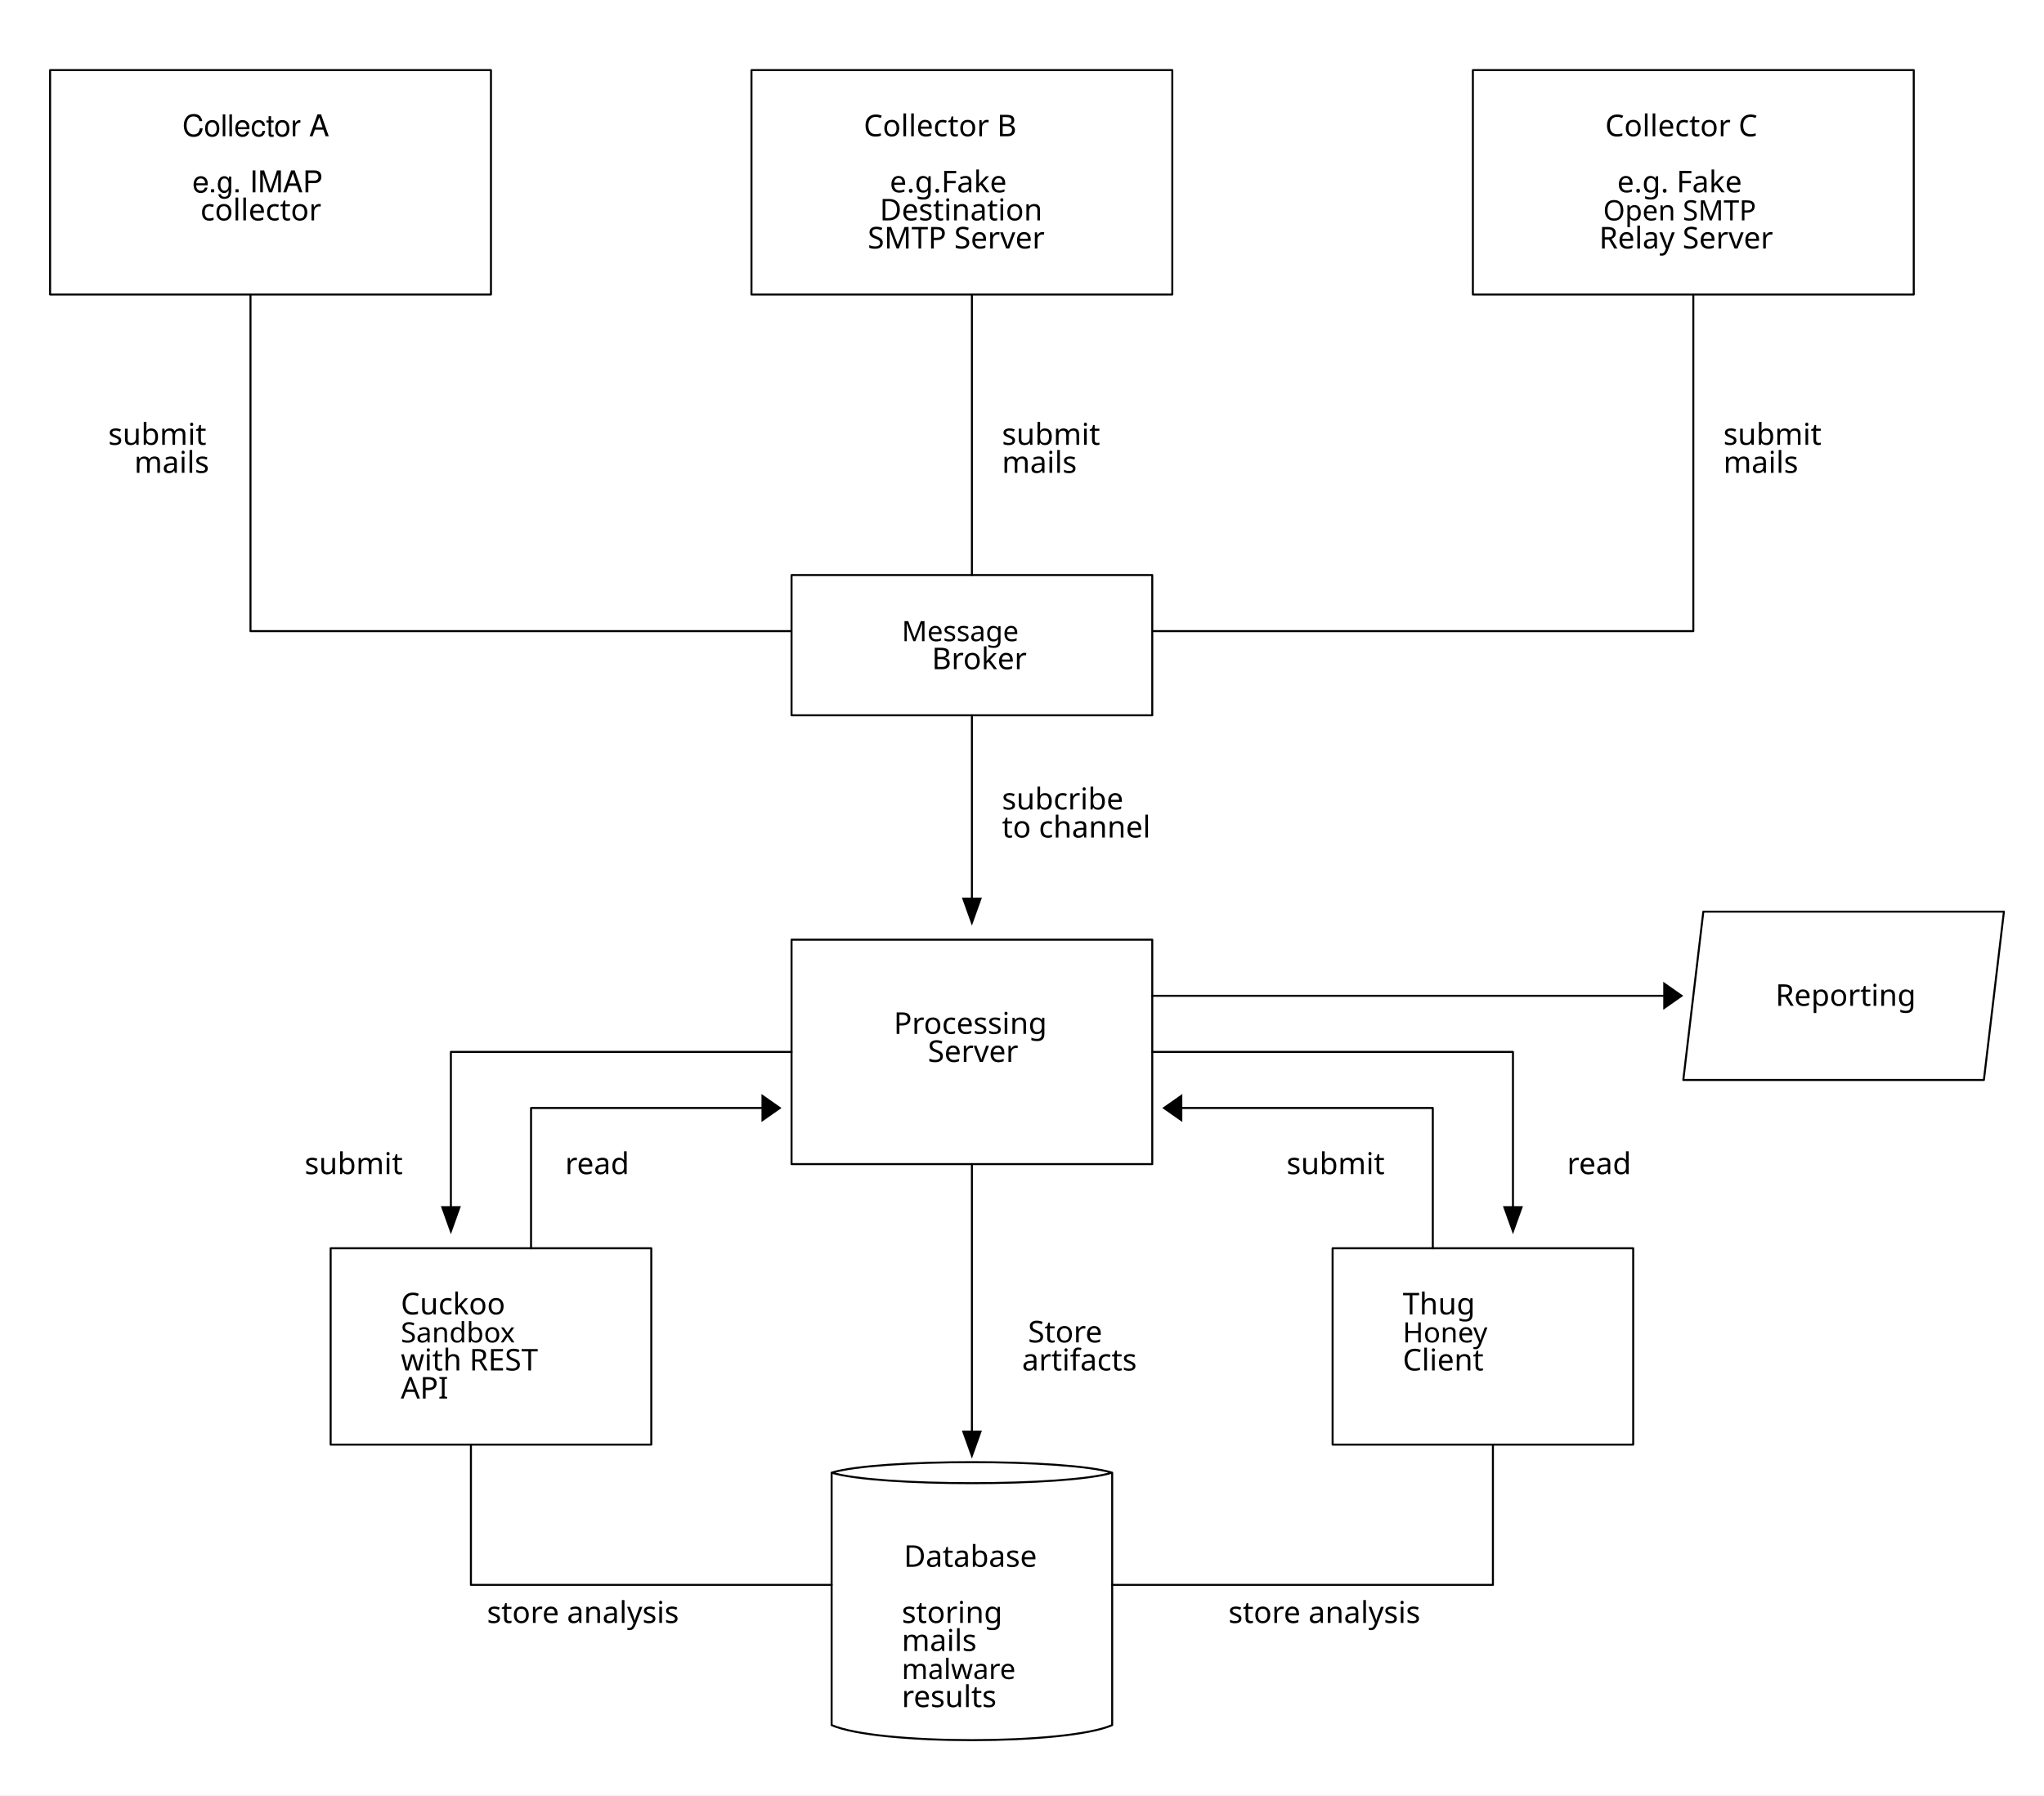
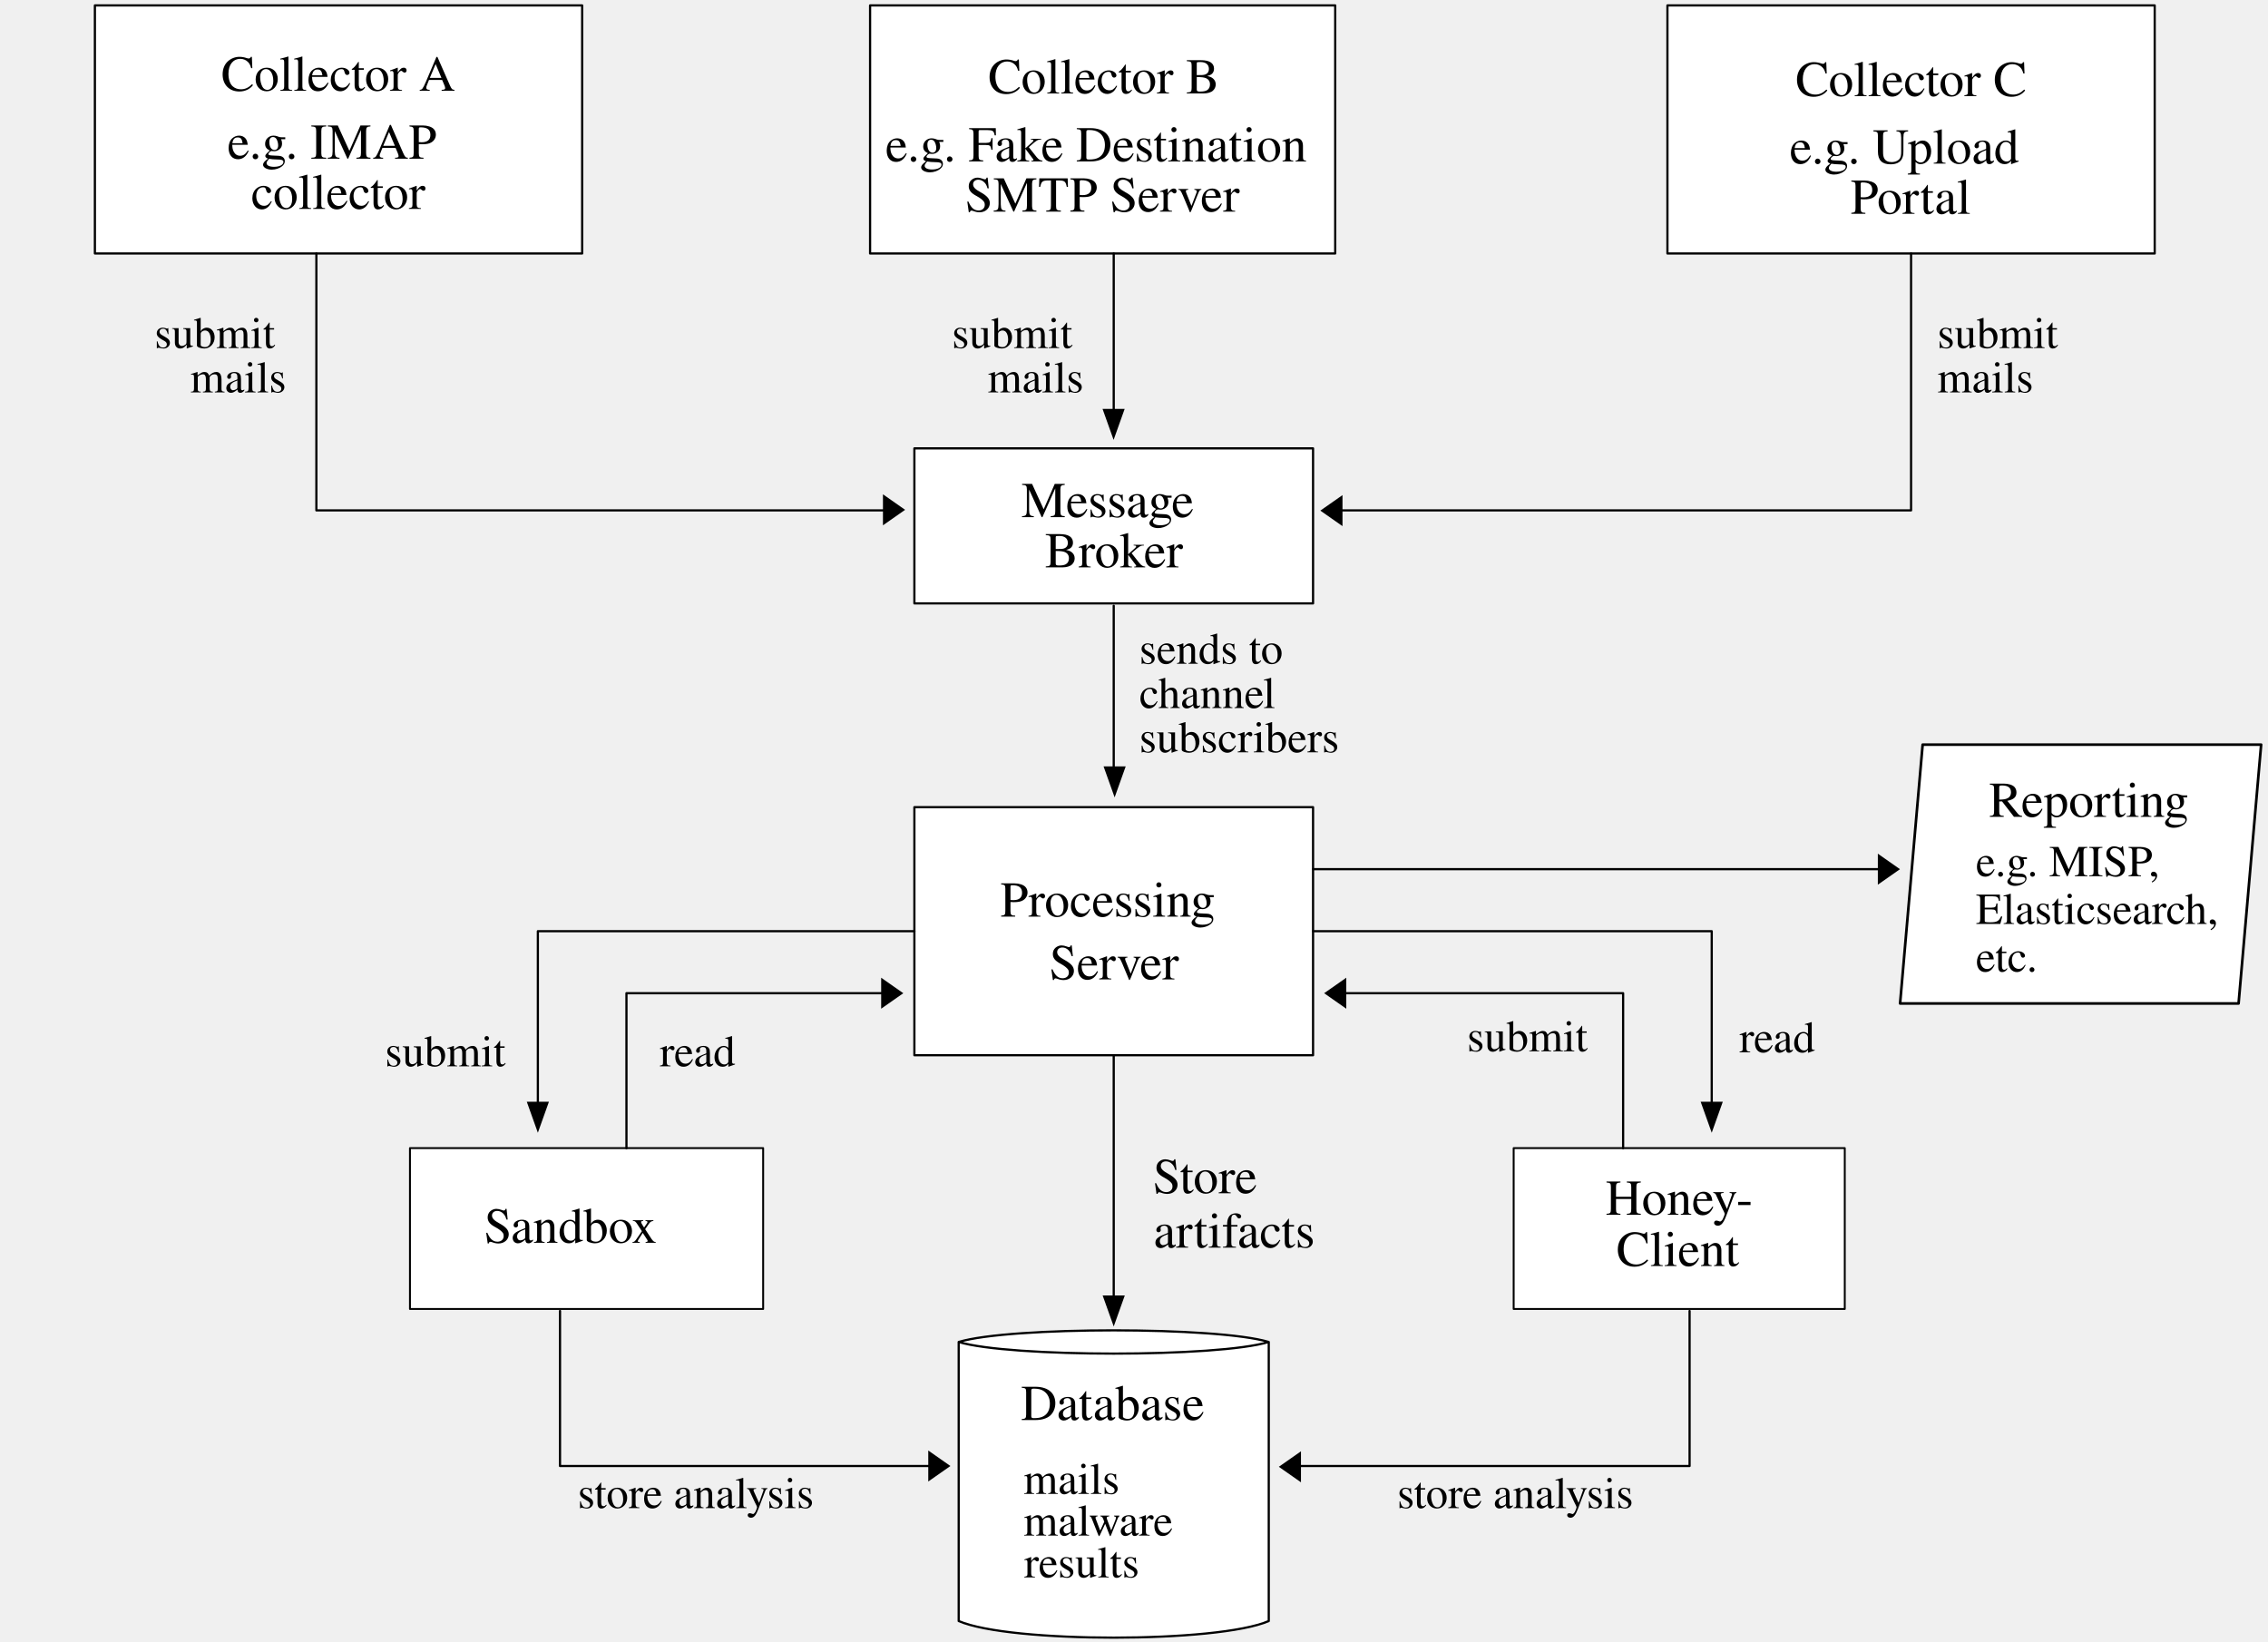
- <svg xmlns="http://www.w3.org/2000/svg" width="1020" height="896" shape-rendering="geometricPrecision" version="1.0" id="svg161">
-   <defs id="defs9">
-     <filter id="f2" x="0" y="0" width="200%" height="200%">
-       <feOffset result="offOut" in="SourceGraphic" dx="5" dy="5" id="feOffset2" />
-       <feGaussianBlur result="blurOut" in="offOut" stdDeviation="3" id="feGaussianBlur4" />
-       <feBlend in="SourceGraphic" in2="blurOut" mode="normal" id="feBlend6" />
+ <svg xmlns="http://www.w3.org/2000/svg" width="1024" height="741" shape-rendering="geometricPrecision" version="1.0" id="svg1178">
+   <defs id="defs1026">
+     <rect x="1117.659" y="-84.812" width="1151.853" height="904.004" id="rect138185" />
+     <rect x="1204.792" y="-32.74" width="380.06" height="356.686" id="rect15618" />
+     <filter id="f2" x="0" y="0" width="2" height="2">
+       <feOffset result="offOut" in="SourceGraphic" dx="5" dy="5" id="feOffset1019" />
+       <feGaussianBlur result="blurOut" in="offOut" stdDeviation="3" id="feGaussianBlur1021" />
+       <feBlend in="SourceGraphic" in2="blurOut" mode="normal" id="feBlend1023" />
    </filter>
+     <rect x="1204.792" y="-32.74" width="380.06" height="356.686" id="rect15618-3" />
  </defs>
-   <g stroke-width="1" stroke-linecap="square" stroke-linejoin="round" id="g159">
-     <rect x="0" y="0" width="1020" height="896" style="fill: #ffffff" id="rect11" />
-     <path stroke="white" stroke-width="1" stroke-linecap="round" stroke-linejoin="round" fill="#ffffff" d="M415.0 735.0 C438.0 742.0 532.0 742.0 555.0 735.0 C532.0 728.0 438.0 728.0 415.0 735.0 M415.0 735.0 L415.0 861.0 C438.0 871.0 532.0 871.0 555.0 861.0 L555.0 735.0 " id="path13" />
-     <path stroke="#000000" stroke-width="1" stroke-linecap="round" stroke-linejoin="round" fill="none" d="M415.0 735.0 C438.0 742.0 532.0 742.0 555.0 735.0 C532.0 728.0 438.0 728.0 415.0 735.0 M415.0 735.0 L415.0 861.0 C438.0 871.0 532.0 871.0 555.0 861.0 L555.0 735.0 " id="path15" />
-     <path stroke="#000000" stroke-width="1" stroke-linecap="round" stroke-linejoin="round" fill="white" d="M25.0 35.0 L25.0 147.0 L245.0 147.0 L245.0 35.0 z" id="path17" />
-     <path stroke="#000000" stroke-width="1" stroke-linecap="round" stroke-linejoin="round" fill="white" d="M735.0 35.0 L955.0 35.0 L955.0 147.0 L735.0 147.0 z" id="path19" />
-     <path stroke="#000000" stroke-width="1" stroke-linecap="round" stroke-linejoin="round" fill="white" d="M375.0 35.0 L585.0 35.0 L585.0 147.0 L375.0 147.0 z" id="path21" />
-     <path stroke="#000000" stroke-width="1" stroke-linecap="round" stroke-linejoin="round" fill="none" d="M125.0 147.0 L125.0 315.0 L395.0 315.0 " id="path23" />
-     <path stroke="#000000" stroke-width="1" stroke-linecap="round" stroke-linejoin="round" fill="none" d="M845.0 147.0 L845.0 315.0 L575.0 315.0 " id="path25" />
-     <path stroke="#000000" stroke-width="1" stroke-linecap="round" stroke-linejoin="round" fill="white" d="M395.0 469.0 L575.0 469.0 L575.0 581.0 L395.0 581.0 z" id="path27" />
-     <path stroke="#000000" stroke-width="1" stroke-linecap="round" stroke-linejoin="round" fill="white" d="M325.0 623.0 L165.0 623.0 L165.0 721.0 L325.0 721.0 z" id="path29" />
-     <path stroke="#000000" stroke-width="1" stroke-linecap="round" stroke-linejoin="round" fill="white" d="M815.0 623.0 L815.0 721.0 L665.0 721.0 L665.0 623.0 z" id="path31" />
-     <path stroke="#000000" stroke-width="1" stroke-linecap="round" stroke-linejoin="round" fill="white" d="M575.0 287.0 L575.0 357.0 L395.0 357.0 L395.0 287.0 z" id="path33" />
-     <path stroke="#000000" stroke-width="1" stroke-linecap="round" stroke-linejoin="round" fill="white" d="M850.0 455.0 L1000.0 455.0 L990.0 539.0 L840.0 539.0 z" id="path35" />
-     <path stroke="#000000" stroke-width="1" stroke-linecap="round" stroke-linejoin="round" fill="none" d="M755.0 609.0 L755.0 525.0 L575.0 525.0 " id="path37" />
-     <path stroke="#000000" stroke-width="1" stroke-linecap="round" stroke-linejoin="round" fill="none" d="M395.0 525.0 L225.0 525.0 L225.0 609.0 " id="path39" />
-     <path stroke="#000000" stroke-width="1" stroke-linecap="round" stroke-linejoin="round" fill="none" d="M555.0 791.0 L745.0 791.0 L745.0 721.0 " id="path41" />
-     <path stroke="#000000" stroke-width="1" stroke-linecap="round" stroke-linejoin="round" fill="none" d="M235.0 721.0 L235.0 791.0 L415.0 791.0 " id="path43" />
-     <path stroke="#000000" stroke-width="1" stroke-linecap="round" stroke-linejoin="round" fill="none" d="M715.0 623.0 L715.0 553.0 L585.0 553.0 " id="path45" />
-     <path stroke="#000000" stroke-width="1" stroke-linecap="round" stroke-linejoin="round" fill="none" d="M385.0 553.0 L265.0 553.0 L265.0 623.0 " id="path47" />
-     <path stroke="none" stroke-width="1" stroke-linecap="round" stroke-linejoin="round" fill="#000000" d="M480.0 448.0 L485.0 462.0 L490.0 448.0 z" id="path49" />
-     <path stroke="none" stroke-width="1" stroke-linecap="round" stroke-linejoin="round" fill="#000000" d="M830.0 490.0 L840.0 497.0 L830.0 504.0 z" id="path51" />
-     <path stroke="none" stroke-width="1" stroke-linecap="round" stroke-linejoin="round" fill="#000000" d="M380.0 546.0 L390.0 553.0 L380.0 560.0 z" id="path53" />
-     <path stroke="none" stroke-width="1" stroke-linecap="round" stroke-linejoin="round" fill="#000000" d="M590.0 546.0 L580.0 553.0 L590.0 560.0 z" id="path55" />
-     <path stroke="none" stroke-width="1" stroke-linecap="round" stroke-linejoin="round" fill="#000000" d="M220.0 602.0 L225.0 616.0 L230.0 602.0 z" id="path57" />
-     <path stroke="none" stroke-width="1" stroke-linecap="round" stroke-linejoin="round" fill="#000000" d="M750.0 602.0 L755.0 616.0 L760.0 602.0 z" id="path59" />
-     <path stroke="none" stroke-width="1" stroke-linecap="round" stroke-linejoin="round" fill="#000000" d="M480.0 714.0 L485.0 728.0 L490.0 714.0 z" id="path61" />
-     <path stroke="#000000" stroke-width="1" stroke-linecap="round" stroke-linejoin="round" fill="none" d="M485.0 287.0 L485.0 147.0 " id="path63" />
-     <path stroke="#000000" stroke-width="1" stroke-linecap="round" stroke-linejoin="round" fill="none" d="M485.0 357.0 L485.0 455.0 " id="path65" />
-     <path stroke="#000000" stroke-width="1" stroke-linecap="round" stroke-linejoin="round" fill="none" d="M485.0 721.0 L485.0 581.0 " id="path67" />
-     <path stroke="#000000" stroke-width="1" stroke-linecap="round" stroke-linejoin="round" fill="none" d="M575.0 497.0 L835.0 497.0 " id="path69" />
-     <text x="513" y="670" font-family="Courier" font-size="15" stroke="none" fill="#000000" id="text71">
-       <tspan style="-inkscape-font-specification:sans-serif;font-family:sans-serif;font-weight:normal;font-style:normal;font-stretch:normal;font-variant:normal" id="tspan233">Store</tspan>
-     </text>
-     <text x="510" y="684" font-family="Courier" font-size="15" stroke="none" fill="#000000" id="text73">
-       <tspan style="-inkscape-font-specification:sans-serif;font-family:sans-serif;font-weight:normal;font-style:normal;font-stretch:normal;font-variant:normal" id="tspan235">artifacts</tspan>
-     </text>
-     <text x="451" y="782" font-family="Courier" font-size="15" stroke="none" fill="#000000" id="text75">
-       <tspan style="-inkscape-font-specification:sans-serif;font-family:sans-serif;font-weight:normal;font-style:normal;font-stretch:normal;font-variant:normal" id="tspan251">Database</tspan>
-     </text>
-     <text x="613" y="810" font-family="Courier" font-size="15" stroke="none" fill="#000000" id="text77">
-       <tspan style="-inkscape-font-specification:sans-serif;font-family:sans-serif;font-weight:normal;font-style:normal;font-stretch:normal;font-variant:normal" id="tspan261">store analysis</tspan>
-     </text>
-     <text x="54" y="222" font-family="Courier" font-size="15" stroke="none" fill="#000000" id="text79">
-       <tspan style="-inkscape-font-specification:sans-serif;font-family:sans-serif;font-weight:normal;font-style:normal;font-stretch:normal;font-variant:normal" id="tspan197">submit</tspan>
-     </text>
-     <text x="67" y="236" font-family="Courier" font-size="15" stroke="none" fill="#000000" id="text81">
-       <tspan style="-inkscape-font-specification:sans-serif;font-family:sans-serif;font-weight:normal;font-style:normal;font-stretch:normal;font-variant:normal" id="tspan199">mails</tspan>
-     </text>
-     <text x="91" y="68" font-family="Courier" font-size="15" stroke="none" fill="#000000" id="text83">
-       <tspan style="-inkscape-font-specification:helvetica;font-family:helvetica;font-weight:normal;font-style:normal;font-stretch:normal;font-variant:normal" id="tspan167">Collector A</tspan>
-     </text>
-     <text x="96" y="96" font-family="Courier" font-size="15" stroke="none" fill="#000000" id="text85">
-       <tspan style="-inkscape-font-specification:helvetica;font-family:helvetica;font-weight:normal;font-style:normal;font-stretch:normal;font-variant:normal" id="tspan169">e.g. IMAP</tspan>
-     </text>
-     <text x="100" y="110" font-family="Courier" font-size="15" stroke="none" fill="#000000" id="text87">
-       <tspan style="-inkscape-font-specification:sans-serif;font-family:sans-serif;font-weight:normal;font-style:normal;font-stretch:normal;font-variant:normal" id="tspan171">collector</tspan>
-     </text>
-     <text x="446" y="516" font-family="Courier" font-size="15" stroke="none" fill="#000000" id="text89">
-       <tspan style="-inkscape-font-specification:sans-serif;font-family:sans-serif;font-weight:normal;font-style:normal;font-stretch:normal;font-variant:normal" id="tspan219">Processing</tspan>
-     </text>
-     <text x="463" y="530" font-family="Courier" font-size="15" stroke="none" fill="#000000" id="text91">
-       <tspan style="-inkscape-font-specification:sans-serif;font-family:sans-serif;font-weight:normal;font-style:normal;font-stretch:normal;font-variant:normal" id="tspan221">Server</tspan>
-     </text>
-     <text x="450" y="810" font-family="Courier" font-size="15" stroke="none" fill="#000000" id="text93">
-       <tspan style="-inkscape-font-specification:sans-serif;font-family:sans-serif;font-weight:normal;font-style:normal;font-stretch:normal;font-variant:normal" id="tspan253">storing</tspan>
-     </text>
-     <text x="450" y="824" font-family="Courier" font-size="15" stroke="none" fill="#000000" id="text95">
-       <tspan style="-inkscape-font-specification:sans-serif;font-family:sans-serif;font-weight:normal;font-style:normal;font-stretch:normal;font-variant:normal" id="tspan255">mails</tspan>
-     </text>
-     <text x="450" y="838" font-family="Courier" font-size="14" stroke="none" fill="#000000" id="text97">
-       <tspan style="-inkscape-font-specification:sans-serif;font-family:sans-serif;font-weight:normal;font-style:normal;font-stretch:normal;font-variant:normal" id="tspan257">malware</tspan>
-     </text>
-     <text x="450" y="852" font-family="Courier" font-size="15" stroke="none" fill="#000000" id="text99">
-       <tspan style="-inkscape-font-specification:sans-serif;font-family:sans-serif;font-weight:normal;font-style:normal;font-stretch:normal;font-variant:normal" id="tspan259">results</tspan>
-     </text>
-     <text x="243" y="810" font-family="Courier" font-size="15" stroke="none" fill="#000000" id="text101">
-       <tspan style="-inkscape-font-specification:sans-serif;font-family:sans-serif;font-weight:normal;font-style:normal;font-stretch:normal;font-variant:normal" id="tspan249">store analysis</tspan>
-     </text>
-     <text x="500" y="222" font-family="Courier" font-size="15" stroke="none" fill="#000000" id="text103">
-       <tspan style="-inkscape-font-specification:sans-serif;font-family:sans-serif;font-weight:normal;font-style:normal;font-stretch:normal;font-variant:normal" id="tspan201">submit</tspan>
-     </text>
-     <text x="500" y="236" font-family="Courier" font-size="15" stroke="none" fill="#000000" id="text105">
-       <tspan style="-inkscape-font-specification:sans-serif;font-family:sans-serif;font-weight:normal;font-style:normal;font-stretch:normal;font-variant:normal" id="tspan203">mails</tspan>
-     </text>
-     <text x="444" y="96" font-family="Courier" font-size="15" stroke="none" fill="#000000" id="text107">
-       <tspan style="-inkscape-font-specification:sans-serif;font-family:sans-serif;font-weight:normal;font-style:normal;font-stretch:normal;font-variant:normal" id="tspan183">e.g.Fake</tspan>
-     </text>
-     <text x="439" y="110" font-family="Courier" font-size="15" stroke="none" fill="#000000" id="text109">
-       <tspan style="-inkscape-font-specification:sans-serif;font-family:sans-serif;font-weight:normal;font-style:normal;font-stretch:normal;font-variant:normal" id="tspan185">Destination</tspan>
-     </text>
-     <text x="433" y="124" font-family="Courier" font-size="15" stroke="none" fill="#000000" id="text111">
-       <tspan style="-inkscape-font-specification:sans-serif;font-family:sans-serif;font-weight:normal;font-style:normal;font-stretch:normal;font-variant:normal" id="tspan187">SMTP Server</tspan>
-     </text>
-     <text x="450" y="320" font-family="Courier" font-size="14" stroke="none" fill="#000000" id="text113">
-       <tspan style="-inkscape-font-specification:sans-serif;font-family:sans-serif;font-weight:normal;font-style:normal;font-stretch:normal;font-variant:normal" id="tspan209">Message</tspan>
-     </text>
-     <text x="465" y="334" font-family="Courier" font-size="15" stroke="none" fill="#000000" id="text115">
-       <tspan style="-inkscape-font-specification:sans-serif;font-family:sans-serif;font-weight:normal;font-style:normal;font-stretch:normal;font-variant:normal" id="tspan211">Broker</tspan>
-     </text>
-     <text x="500" y="404" font-family="Courier" font-size="15" stroke="none" fill="#000000" id="text117">
-       <tspan style="-inkscape-font-specification:sans-serif;font-family:sans-serif;font-weight:normal;font-style:normal;font-stretch:normal;font-variant:normal" id="tspan213">subcribe</tspan>
-     </text>
-     <text x="500" y="418" font-family="Courier" font-size="15" stroke="none" fill="#000000" id="text119">
-       <tspan style="-inkscape-font-specification:sans-serif;font-family:sans-serif;font-weight:normal;font-style:normal;font-stretch:normal;font-variant:normal" id="tspan215">to channel</tspan>
-     </text>
-     <text x="200" y="656" font-family="Courier" font-size="15" stroke="none" fill="#000000" id="text121">
-       <tspan style="-inkscape-font-specification:sans-serif;font-family:sans-serif;font-weight:normal;font-style:normal;font-stretch:normal;font-variant:normal" id="tspan241">Cuckoo</tspan>
-     </text>
-     <text x="200" y="670" font-family="Courier" font-size="14" stroke="none" fill="#000000" id="text123">
-       <tspan style="-inkscape-font-specification:sans-serif;font-family:sans-serif;font-weight:normal;font-style:normal;font-stretch:normal;font-variant:normal" id="tspan243">Sandbox</tspan>
-     </text>
-     <text x="200" y="684" font-family="Courier" font-size="15" stroke="none" fill="#000000" id="text125">
-       <tspan style="-inkscape-font-specification:sans-serif;font-family:sans-serif;font-weight:normal;font-style:normal;font-stretch:normal;font-variant:normal" id="tspan245">with REST</tspan>
-     </text>
-     <text x="200" y="698" font-family="Courier" font-size="15" stroke="none" fill="#000000" id="text127">
-       <tspan style="-inkscape-font-specification:sans-serif;font-family:sans-serif;font-weight:normal;font-style:normal;font-stretch:normal;font-variant:normal" id="tspan247">API</tspan>
-     </text>
-     <text x="152" y="586" font-family="Courier" font-size="15" stroke="none" fill="#000000" id="text129">
-       <tspan style="-inkscape-font-specification:sans-serif;font-family:sans-serif;font-weight:normal;font-style:normal;font-stretch:normal;font-variant:normal" id="tspan239">submit</tspan>
-     </text>
-     <text x="431" y="68" font-family="Courier" font-size="15" stroke="none" fill="#000000" id="text131">
-       <tspan style="-inkscape-font-specification:sans-serif;font-family:sans-serif;font-weight:normal;font-style:normal;font-stretch:normal;font-variant:normal" id="tspan173">Collector B</tspan>
-     </text>
-     <text x="282" y="586" font-family="Courier" font-size="15" stroke="none" fill="#000000" id="text133">
-       <tspan style="-inkscape-font-specification:sans-serif;font-family:sans-serif;font-weight:normal;font-style:normal;font-stretch:normal;font-variant:normal" id="tspan237">read</tspan>
-     </text>
-     <text x="886" y="502" font-family="Courier" font-size="15" stroke="none" fill="#000000" id="text135">
-       <tspan style="-inkscape-font-specification:sans-serif;font-family:sans-serif;font-weight:normal;font-style:normal;font-stretch:normal;font-variant:normal" id="tspan217">Reporting</tspan>
-     </text>
-     <text x="860" y="222" font-family="Courier" font-size="15" stroke="none" fill="#000000" id="text137">
-       <tspan style="-inkscape-font-specification:sans-serif;font-family:sans-serif;font-weight:normal;font-style:normal;font-stretch:normal;font-variant:normal" id="tspan205">submit</tspan>
-     </text>
-     <text x="860" y="236" font-family="Courier" font-size="15" stroke="none" fill="#000000" id="text139">
-       <tspan style="-inkscape-font-specification:sans-serif;font-family:sans-serif;font-weight:normal;font-style:normal;font-stretch:normal;font-variant:normal" id="tspan207">mails</tspan>
-     </text>
-     <text x="807" y="96" font-family="Courier" font-size="15" stroke="none" fill="#000000" id="text141">
-       <tspan style="-inkscape-font-specification:sans-serif;font-family:sans-serif;font-weight:normal;font-style:normal;font-stretch:normal;font-variant:normal" id="tspan191">e.g. Fake</tspan>
-     </text>
-     <text x="800" y="110" font-family="Courier" font-size="14" stroke="none" fill="#000000" id="text143">
-       <tspan style="-inkscape-font-specification:sans-serif;font-family:sans-serif;font-weight:normal;font-style:normal;font-stretch:normal;font-variant:normal" id="tspan193">Open SMTP</tspan>
-     </text>
-     <text x="798" y="124" font-family="Courier" font-size="15" stroke="none" fill="#000000" id="text145">
-       <tspan style="-inkscape-font-specification:sans-serif;font-family:sans-serif;font-weight:normal;font-style:normal;font-stretch:normal;font-variant:normal" id="tspan195">Relay Server</tspan>
-     </text>
-     <text x="801" y="68" font-family="Courier" font-size="15" stroke="none" fill="#000000" id="text147">
-       <tspan style="-inkscape-font-specification:sans-serif;font-family:sans-serif;font-weight:normal;font-style:normal;font-stretch:normal;font-variant:normal" id="tspan189">Collector C</tspan>
-     </text>
-     <text x="700" y="656" font-family="Courier" font-size="15" stroke="none" fill="#000000" id="text149">
-       <tspan style="-inkscape-font-specification:sans-serif;font-family:sans-serif;font-weight:normal;font-style:normal;font-stretch:normal;font-variant:normal" id="tspan227">Thug</tspan>
-     </text>
-     <text x="700" y="670" font-family="Courier" font-size="14" stroke="none" fill="#000000" id="text151">
-       <tspan style="-inkscape-font-specification:sans-serif;font-family:sans-serif;font-weight:normal;font-style:normal;font-stretch:normal;font-variant:normal" id="tspan229">Honey</tspan>
-     </text>
-     <text x="700" y="684" font-family="Courier" font-size="15" stroke="none" fill="#000000" id="text153">
-       <tspan style="-inkscape-font-specification:sans-serif;font-family:sans-serif;font-weight:normal;font-style:normal;font-stretch:normal;font-variant:normal" id="tspan231">Client</tspan>
-     </text>
-     <text x="782" y="586" font-family="Courier" font-size="15" stroke="none" fill="#000000" id="text155">
-       <tspan style="-inkscape-font-specification:sans-serif;font-family:sans-serif;font-weight:normal;font-style:normal;font-stretch:normal;font-variant:normal" id="tspan225">read</tspan>
-     </text>
-     <text x="642" y="586" font-family="Courier" font-size="15" stroke="none" fill="#000000" id="text157">
-       <tspan style="-inkscape-font-specification:sans-serif;font-family:sans-serif;font-weight:normal;font-style:normal;font-stretch:normal;font-variant:normal" id="tspan223">submit</tspan>
-     </text>
-     <flowRoot xml:space="preserve" id="flowRoot175" style="fill:black;fill-opacity:1;stroke:none;font-family:sans-serif;font-style:normal;font-weight:normal;font-size:40px;line-height:1.25;letter-spacing:0px;word-spacing:0px">
-       <flowRegion id="flowRegion177">
-         <rect id="rect179" width="141.613" height="53.692" x="416.114" y="76.523" />
-       </flowRegion>
-       <flowPara id="flowPara181" />
-     </flowRoot>
+   <g stroke-width="1" stroke-linecap="square" stroke-linejoin="round" id="g1176">
+     <g id="g20722">
+       <text xml:space="preserve" id="text138183" style="font-style:normal;font-weight:normal;font-size:40px;line-height:1.25;font-family:sans-serif;white-space:pre;shape-inside:url(#rect138185);fill:#000000;fill-opacity:1;stroke:none" />
+       <path stroke="#ffffff" stroke-width="1" stroke-linecap="round" stroke-linejoin="round" fill="#ffffff" d="m 432.844,605.912 c 23,7 117,7 140,0 -23,-7 -117,-7 -140,0 m 0,0 v 126 c 23,10 117,10 140,0 v -126" id="path1030" />
+       <path stroke="none" stroke-width="1" stroke-linecap="round" stroke-linejoin="round" fill="#000000" d="m 419.11,654.912 10,7 -10,7 z" id="path1070-6-5" />
+       <path stroke="none" stroke-width="1" stroke-linecap="round" stroke-linejoin="round" fill="#000000" d="m 587.389,655.27 -10,7 10,7 z" id="path1072-7-6" />
+       <path stroke="#000000" stroke-width="1" stroke-linecap="round" stroke-linejoin="round" fill="none" d="m 432.844,605.912 c 23,7 117,7 140,0 -23,-7 -117,-7 -140,0 m 0,0 v 126 c 23,10 117,10 140,0 v -126" id="path1032" />
+       <path stroke="#000000" stroke-width="1" stroke-linecap="round" stroke-linejoin="round" fill="#ffffff" d="M 42.844,2.444 V 114.444 H 262.844 V 2.444 Z" id="path1034" />
+       <path stroke="#000000" stroke-width="1" stroke-linecap="round" stroke-linejoin="round" fill="#ffffff" d="m 752.844,2.444 h 220 V 114.444 h -220 z" id="path1036" />
+       <path stroke="#000000" stroke-width="1" stroke-linecap="round" stroke-linejoin="round" fill="#ffffff" d="m 392.844,2.444 h 210 V 114.444 h -210 z" id="path1038" />
+       <path stroke="#000000" stroke-width="1" stroke-linecap="round" stroke-linejoin="round" fill="none" d="m 142.844,114.444 v 116 h 260" id="path1040" style="stroke-width:1;stroke-miterlimit:4;stroke-dasharray:none" />
+       <path stroke="#000000" stroke-width="1" stroke-linecap="round" stroke-linejoin="round" fill="none" d="m 862.844,114.444 v 116 h -262" id="path1042" />
+       <path stroke="#000000" stroke-width="1" stroke-linecap="round" stroke-linejoin="round" fill="#ffffff" d="m 412.844,364.444 h 180 v 112 h -180 z" id="path1044" />
+       <path stroke="#000000" stroke-width="0.859" stroke-linecap="round" stroke-linejoin="round" fill="#ffffff" d="M 344.562,518.374 H 185.1 v 72.641 h 159.462 z" id="path1046" />
+       <path stroke="#000000" stroke-width="0.859" stroke-linecap="round" stroke-linejoin="round" fill="#ffffff" d="m 832.914,518.374 v 72.641 H 683.419 v -72.641 z" id="path1048" />
+       <path stroke="#000000" stroke-width="1" stroke-linecap="round" stroke-linejoin="round" fill="#ffffff" d="m 592.844,202.444 v 70 h -180 v -70 z" id="path1050" />
+       <path stroke="#000000" stroke-width="1.191" stroke-linecap="round" stroke-linejoin="round" fill="#ffffff" d="m 868.074,336.215 h 152.827 l -10.188,116.854 H 857.885 Z" id="path1052" />
+       <path stroke="#000000" stroke-width="1" stroke-linecap="round" stroke-linejoin="round" fill="none" d="m 772.844,504.444 v -84 h -180" id="path1054" />
+       <path stroke="#000000" stroke-width="1" stroke-linecap="round" stroke-linejoin="round" fill="none" d="m 412.844,420.444 h -170 v 84" id="path1056" />
+       <path stroke="#000000" stroke-width="1" stroke-linecap="round" stroke-linejoin="round" fill="none" d="m 584.844,661.912 h 178 v -70" id="path1058" />
+       <path stroke="#000000" stroke-width="1" stroke-linecap="round" stroke-linejoin="round" fill="none" d="m 252.844,591.912 v 70 h 170" id="path1060" />
+       <path stroke="#000000" stroke-width="1" stroke-linecap="round" stroke-linejoin="round" fill="none" d="m 732.844,518.444 v -70 h -130" id="path1062" />
+       <path stroke="#000000" stroke-width="1" stroke-linecap="round" stroke-linejoin="round" fill="none" d="m 402.844,448.444 h -120 v 70" id="path1064" />
+       <path stroke="none" stroke-width="1" stroke-linecap="round" stroke-linejoin="round" fill="#000000" d="m 498.256,346.028 5,14 5,-14 z" id="path1066" />
+       <path stroke="none" stroke-width="1" stroke-linecap="round" stroke-linejoin="round" fill="#000000" d="m 847.844,385.444 10,7 -10,7 z" id="path1068" />
+       <path stroke="none" stroke-width="1" stroke-linecap="round" stroke-linejoin="round" fill="#000000" d="m 397.844,441.444 10,7 -10,7 z" id="path1070" />
+       <path stroke="none" stroke-width="1" stroke-linecap="round" stroke-linejoin="round" fill="#000000" d="m 607.844,441.444 -10,7 10,7 z" id="path1072" />
+       <path stroke="none" stroke-width="1" stroke-linecap="round" stroke-linejoin="round" fill="#000000" d="m 237.844,497.444 5,14 5,-14 z" id="path1074" />
+       <path stroke="none" stroke-width="1" stroke-linecap="round" stroke-linejoin="round" fill="#000000" d="m 767.844,497.444 5,14 5,-14 z" id="path1076" />
+       <path stroke="none" stroke-width="1" stroke-linecap="round" stroke-linejoin="round" fill="#000000" d="m 497.844,584.912 5,14 5,-14 z" id="path1078" />
+       <path stroke="#000000" stroke-width="1" stroke-linecap="round" stroke-linejoin="round" fill="none" d="m 502.844,190.444 v -76" id="path1080" />
+       <path stroke="#000000" stroke-width="1" stroke-linecap="round" stroke-linejoin="round" fill="none" d="m 502.844,273.508 v 82.936" id="path1082" />
+       <path stroke="#000000" stroke-width="1" stroke-linecap="round" stroke-linejoin="round" fill="none" d="M 502.844,584.72 V 476.72" id="path1084" />
+       <path stroke="#000000" stroke-width="1" stroke-linecap="round" stroke-linejoin="round" fill="none" d="m 592.844,392.444 h 260" id="path1086" />
+       <text x="520.539" y="538.752" font-family="Courier" font-size="15" stroke="none" fill="#000000" id="text1088" style="font-style:normal;font-variant:normal;font-weight:normal;font-stretch:normal;font-size:22.667px;font-family:'Nimbus Roman';-inkscape-font-specification:'Nimbus Roman, '">Store</text>
+       <text x="520.827" y="563.296" font-family="Courier" font-size="15" stroke="none" fill="#000000" id="text1090" style="font-style:normal;font-variant:normal;font-weight:normal;font-stretch:normal;font-size:22.667px;font-family:'Nimbus Roman';-inkscape-font-specification:'Nimbus Roman, '">artifacts</text>
+       <text x="460.95" y="641.155" font-family="Courier" font-size="15" stroke="none" fill="#000000" id="text1092" style="font-style:normal;font-variant:normal;font-weight:normal;font-stretch:normal;font-size:22.667px;font-family:'Nimbus Roman';-inkscape-font-specification:'Nimbus Roman, '">Database</text>
+       <text x="630.844" y="680.912" font-family="Courier" font-size="15" stroke="none" fill="#000000" id="text1094" style="font-style:normal;font-variant:normal;font-weight:normal;font-stretch:normal;font-size:20px;font-family:'Nimbus Roman';-inkscape-font-specification:'Nimbus Roman, '">store analysis</text>
+       <text x="129.225" y="157.158" font-family="Courier" font-size="15" stroke="none" fill="#000000" id="text1096" style="font-style:normal;font-variant:normal;font-weight:normal;font-stretch:normal;font-size:20px;line-height:1;font-family:'Nimbus Roman';-inkscape-font-specification:'Nimbus Roman, '">
+         <tspan id="tspan39172" x="129.225" y="157.158" style="font-size:20px;text-align:end;text-anchor:end">submit</tspan>
+         <tspan id="tspan39174" x="129.225" y="177.158" style="font-size:20px;text-align:end;text-anchor:end">mails</tspan>
+       </text>
+       <g id="g9888" transform="translate(23.58781,-32.55597)">
+         <g id="g8498" transform="matrix(0.978306,0,0,0.978306,3.056954,1.379684)">
+           <text x="74.851" y="73.766" font-family="Courier" font-size="15px" stroke="none" fill="#000000" id="text1100" style="font-size:23.169px">
+             <tspan style="font-style:normal;font-variant:normal;font-weight:normal;font-stretch:normal;font-size:23.169px;font-family:'Nimbus Roman';-inkscape-font-specification:'Nimbus Roman, '" id="tspan14104">Collector A</tspan>
+           </text>
+           <text xml:space="preserve" transform="matrix(1.022175,0,0,1.022175,-3.124742,-1.410279)" id="text15616" style="font-style:normal;font-weight:normal;font-size:40px;line-height:1.25;font-family:sans-serif;white-space:pre;shape-inside:url(#rect15618-3);fill:#000000;fill-opacity:1;stroke:none" />
+         </g>
+       </g>
+       <text x="152.719" y="71.664" font-family="Courier" font-size="15" stroke="none" fill="#000000" id="text1102" style="font-style:normal;font-variant:normal;font-weight:normal;font-stretch:normal;font-size:22.667px;line-height:1;font-family:'Nimbus Roman';-inkscape-font-specification:'Nimbus Roman, '">
+         <tspan id="tspan21320" x="152.719" y="71.664" style="text-align:center;text-anchor:middle">e.g. IMAP</tspan>
+         <tspan id="tspan21322" x="152.719" y="94.331" style="text-align:center;text-anchor:middle">collector</tspan>
+       </text>
+       <text x="503.002" y="413.859" font-family="Courier" font-size="15" stroke="none" fill="#000000" id="text1106" style="font-style:normal;font-variant:normal;font-weight:normal;font-stretch:normal;font-size:22.667px;font-family:'Nimbus Roman';-inkscape-font-specification:'Nimbus Roman, '">
+         <tspan id="tspan65684" x="503.002" y="413.859" style="text-align:center;text-anchor:middle">Processing</tspan>
+         <tspan id="tspan65686" x="503.002" y="442.193" style="text-align:center;text-anchor:middle">Server</tspan>
+       </text>
+       <text x="462.128" y="674.509" font-family="Courier" font-size="15" stroke="none" fill="#000000" id="text1112" style="font-style:normal;font-variant:normal;font-weight:normal;font-stretch:normal;font-size:20px;font-family:'Nimbus Roman';-inkscape-font-specification:'Nimbus Roman, '">mails</text>
+       <text x="462.128" y="693.317" font-family="Courier" font-size="14" stroke="none" fill="#000000" id="text1114" style="font-style:normal;font-variant:normal;font-weight:normal;font-stretch:normal;font-size:20px;font-family:'Nimbus Roman';-inkscape-font-specification:'Nimbus Roman, '">malware</text>
+       <text x="462.377" y="712.215" font-family="Courier" font-size="15" stroke="none" fill="#000000" id="text1116" style="font-style:normal;font-variant:normal;font-weight:normal;font-stretch:normal;font-size:20px;font-family:'Nimbus Roman';-inkscape-font-specification:'Nimbus Roman, '">results</text>
+       <text x="260.844" y="680.912" font-family="Courier" font-size="15" stroke="none" fill="#000000" id="text1118" style="font-style:normal;font-variant:normal;font-weight:normal;font-stretch:normal;font-size:20px;font-family:'Nimbus Roman';-inkscape-font-specification:'Nimbus Roman, '">store analysis</text>
+       <text x="489.254" y="157.158" font-family="Courier" font-size="15" stroke="none" fill="#000000" id="text1120" style="font-style:normal;font-variant:normal;font-weight:normal;font-stretch:normal;font-size:20px;line-height:1;font-family:'Nimbus Roman';-inkscape-font-specification:'Nimbus Roman, '">
+         <tspan id="tspan47123" x="489.254" y="157.158" style="font-size:20px;text-align:end;text-anchor:end">submit</tspan>
+         <tspan id="tspan47125" x="489.254" y="177.158" style="font-size:20px;text-align:end;text-anchor:end">mails</tspan>
+       </text>
+       <text x="497.73" y="72.871" font-family="Courier" font-size="15" stroke="none" fill="#000000" id="text1124" style="font-style:normal;font-variant:normal;font-weight:normal;font-stretch:normal;font-size:22.667px;line-height:1;font-family:'Nimbus Roman';-inkscape-font-specification:'Nimbus Roman, '">
+         <tspan id="tspan27784" x="497.73" y="72.871" style="text-align:center;text-anchor:middle">e.g. Fake Destination</tspan>
+         <tspan id="tspan27786" x="497.73" y="95.538" style="text-align:center;text-anchor:middle">SMTP Server</tspan>
+       </text>
+       <text x="502.934" y="233.5" font-family="Courier" font-size="14" stroke="none" fill="#000000" id="text1130" style="font-style:normal;font-variant:normal;font-weight:normal;font-stretch:normal;font-size:22.667px;line-height:1;font-family:'Nimbus Roman';-inkscape-font-specification:'Nimbus Roman, '">
+         <tspan id="tspan55639" x="502.934" y="233.5" style="text-align:center;text-anchor:middle">Message</tspan>
+         <tspan id="tspan55641" x="502.934" y="256.167" style="text-align:center;text-anchor:middle">Broker</tspan>
+       </text>
+       <text x="514.406" y="299.68" font-family="Courier" font-size="15" stroke="none" fill="#000000" id="text1134" style="font-style:normal;font-variant:normal;font-weight:normal;font-stretch:normal;font-size:20px;line-height:1;font-family:'Nimbus Roman';-inkscape-font-specification:'Nimbus Roman, '">
+         <tspan x="514.406" y="299.68" id="tspan59953" style="font-size:20px">sends to</tspan>
+         <tspan x="514.406" y="319.68" id="tspan59957" style="font-size:20px">channel</tspan>
+         <tspan x="514.406" y="339.68" id="tspan63637" style="font-size:20px">subscribers</tspan>
+       </text>
+       <text x="218.573" y="561.133" font-family="Courier" font-size="14" stroke="none" fill="#000000" id="text1140" style="font-style:normal;font-variant:normal;font-weight:normal;font-stretch:normal;font-size:22.667px;font-family:'Nimbus Roman';-inkscape-font-specification:'Nimbus Roman, '">Sandbox</text>
+       <text x="173.844" y="481.444" font-family="Courier" font-size="15" stroke="none" fill="#000000" id="text1146" style="font-style:normal;font-variant:normal;font-weight:normal;font-stretch:normal;font-size:20px;font-family:'Nimbus Roman';-inkscape-font-specification:'Nimbus Roman, '">submit</text>
+       <text x="446.152" y="42.19" font-family="Courier" font-size="15" stroke="none" fill="#000000" id="text1148" style="font-style:normal;font-variant:normal;font-weight:normal;font-stretch:normal;font-size:22.667px;font-family:'Nimbus Roman';-inkscape-font-specification:'Nimbus Roman, '">Collector B</text>
+       <text x="297.844" y="481.444" font-family="Courier" font-size="15" stroke="none" fill="#000000" id="text1150" style="font-style:normal;font-variant:normal;font-weight:normal;font-stretch:normal;font-size:20px;font-family:'Nimbus Roman';-inkscape-font-specification:'Nimbus Roman, '">read</text>
+       <text x="898.023" y="368.816" font-family="Courier" font-size="15" stroke="none" fill="#000000" id="text1152" style="font-style:normal;font-variant:normal;font-weight:normal;font-stretch:normal;font-size:22.667px;font-family:'Nimbus Roman';-inkscape-font-specification:'Nimbus Roman, '">Reporting</text>
+       <text x="874.726" y="157.158" font-family="Courier" font-size="15" stroke="none" fill="#000000" id="text1154" style="font-style:normal;font-variant:normal;font-weight:normal;font-stretch:normal;font-size:20px;line-height:1;font-family:'Nimbus Roman';-inkscape-font-specification:'Nimbus Roman, '">
+         <tspan id="tspan49385" x="874.726" y="157.158" style="font-size:20px">submit</tspan>
+         <tspan id="tspan49387" x="874.726" y="177.158" style="font-size:20px">mails</tspan>
+       </text>
+       <text x="862.662" y="73.874" font-family="Courier" font-size="15" stroke="none" fill="#000000" id="text1158" style="font-style:normal;font-variant:normal;font-weight:normal;font-stretch:normal;font-size:22.667px;line-height:1;font-family:'Nimbus Roman';-inkscape-font-specification:'Nimbus Roman, '">
+         <tspan id="tspan52151" x="862.662" y="73.874" style="text-align:center;text-anchor:middle">e.g. Upload</tspan>
+         <tspan x="862.662" y="96.54" id="tspan52155" style="text-align:center;text-anchor:middle">Portal</tspan>
+       </text>
+       <text x="810.699" y="43.391" font-family="Courier" font-size="15" stroke="none" fill="#000000" id="text1164" style="font-style:normal;font-variant:normal;font-weight:normal;font-stretch:normal;font-size:22.667px;font-family:'Nimbus Roman';-inkscape-font-specification:'Nimbus Roman, '">Collector C</text>
+       <text x="724.898" y="548.487" font-family="Courier" font-size="14" stroke="none" fill="#000000" id="text1168" style="font-style:normal;font-variant:normal;font-weight:normal;font-stretch:normal;font-size:22.667px;font-family:'Nimbus Roman';-inkscape-font-specification:'Nimbus Roman, '">Honey-</text>
+       <text x="729.805" y="571.621" font-family="Courier" font-size="15" stroke="none" fill="#000000" id="text1170" style="font-style:normal;font-variant:normal;font-weight:normal;font-stretch:normal;font-size:22.667px;font-family:'Nimbus Roman';-inkscape-font-specification:'Nimbus Roman, '">Client</text>
+       <text x="785.311" y="475.135" font-family="Courier" font-size="15" stroke="none" fill="#000000" id="text1172" style="font-style:normal;font-variant:normal;font-weight:normal;font-stretch:normal;font-size:20px;font-family:'Nimbus Roman';-inkscape-font-specification:'Nimbus Roman, '">read</text>
+       <text x="662.391" y="474.681" font-family="Courier" font-size="15" stroke="none" fill="#000000" id="text1174" style="font-style:normal;font-variant:normal;font-weight:normal;font-stretch:normal;font-size:20px;font-family:'Nimbus Roman';-inkscape-font-specification:'Nimbus Roman, '">submit</text>
+       <text xml:space="preserve" style="font-style:normal;font-weight:normal;font-size:20px;line-height:1;font-family:sans-serif;fill:#000000;fill-opacity:1;stroke:none" x="892.091" y="395.629" id="text80396">
+         <tspan id="tspan80394" x="892.091" y="395.629" style="font-style:normal;font-variant:normal;font-weight:normal;font-stretch:normal;font-size:20px;font-family:'Nimbus Roman';-inkscape-font-specification:'Nimbus Roman, '">e.g. MISP,</tspan>
+         <tspan x="892.091" y="417.164" style="font-style:normal;font-variant:normal;font-weight:normal;font-stretch:normal;font-size:20px;font-family:'Nimbus Roman';-inkscape-font-specification:'Nimbus Roman, '" id="tspan83538">Elasticsearch,</tspan>
+         <tspan x="892.091" y="438.699" style="font-style:normal;font-variant:normal;font-weight:normal;font-stretch:normal;font-size:20px;font-family:'Nimbus Roman';-inkscape-font-specification:'Nimbus Roman, '" id="tspan83540">etc.</tspan>
+         <tspan x="892.091" y="460.235" style="font-style:normal;font-variant:normal;font-weight:normal;font-stretch:normal;font-size:20px;font-family:'Nimbus Roman';-inkscape-font-specification:'Nimbus Roman, '" id="tspan83536" />
+       </text>
+       <path stroke="none" stroke-width="1" stroke-linecap="round" stroke-linejoin="round" fill="#000000" d="m 398.652,223.187 10,7 -10,7 z" id="path1070-6" />
+       <path stroke="none" stroke-width="1" stroke-linecap="round" stroke-linejoin="round" fill="#000000" d="m 606.133,223.545 -10,7 10,7 z" id="path1072-7" />
+       <path stroke="none" stroke-width="1" stroke-linecap="round" stroke-linejoin="round" fill="#000000" d="m 497.792,184.608 5,14 5,-14 z" id="path1066-5" />
+     </g>
  </g>
</svg>
